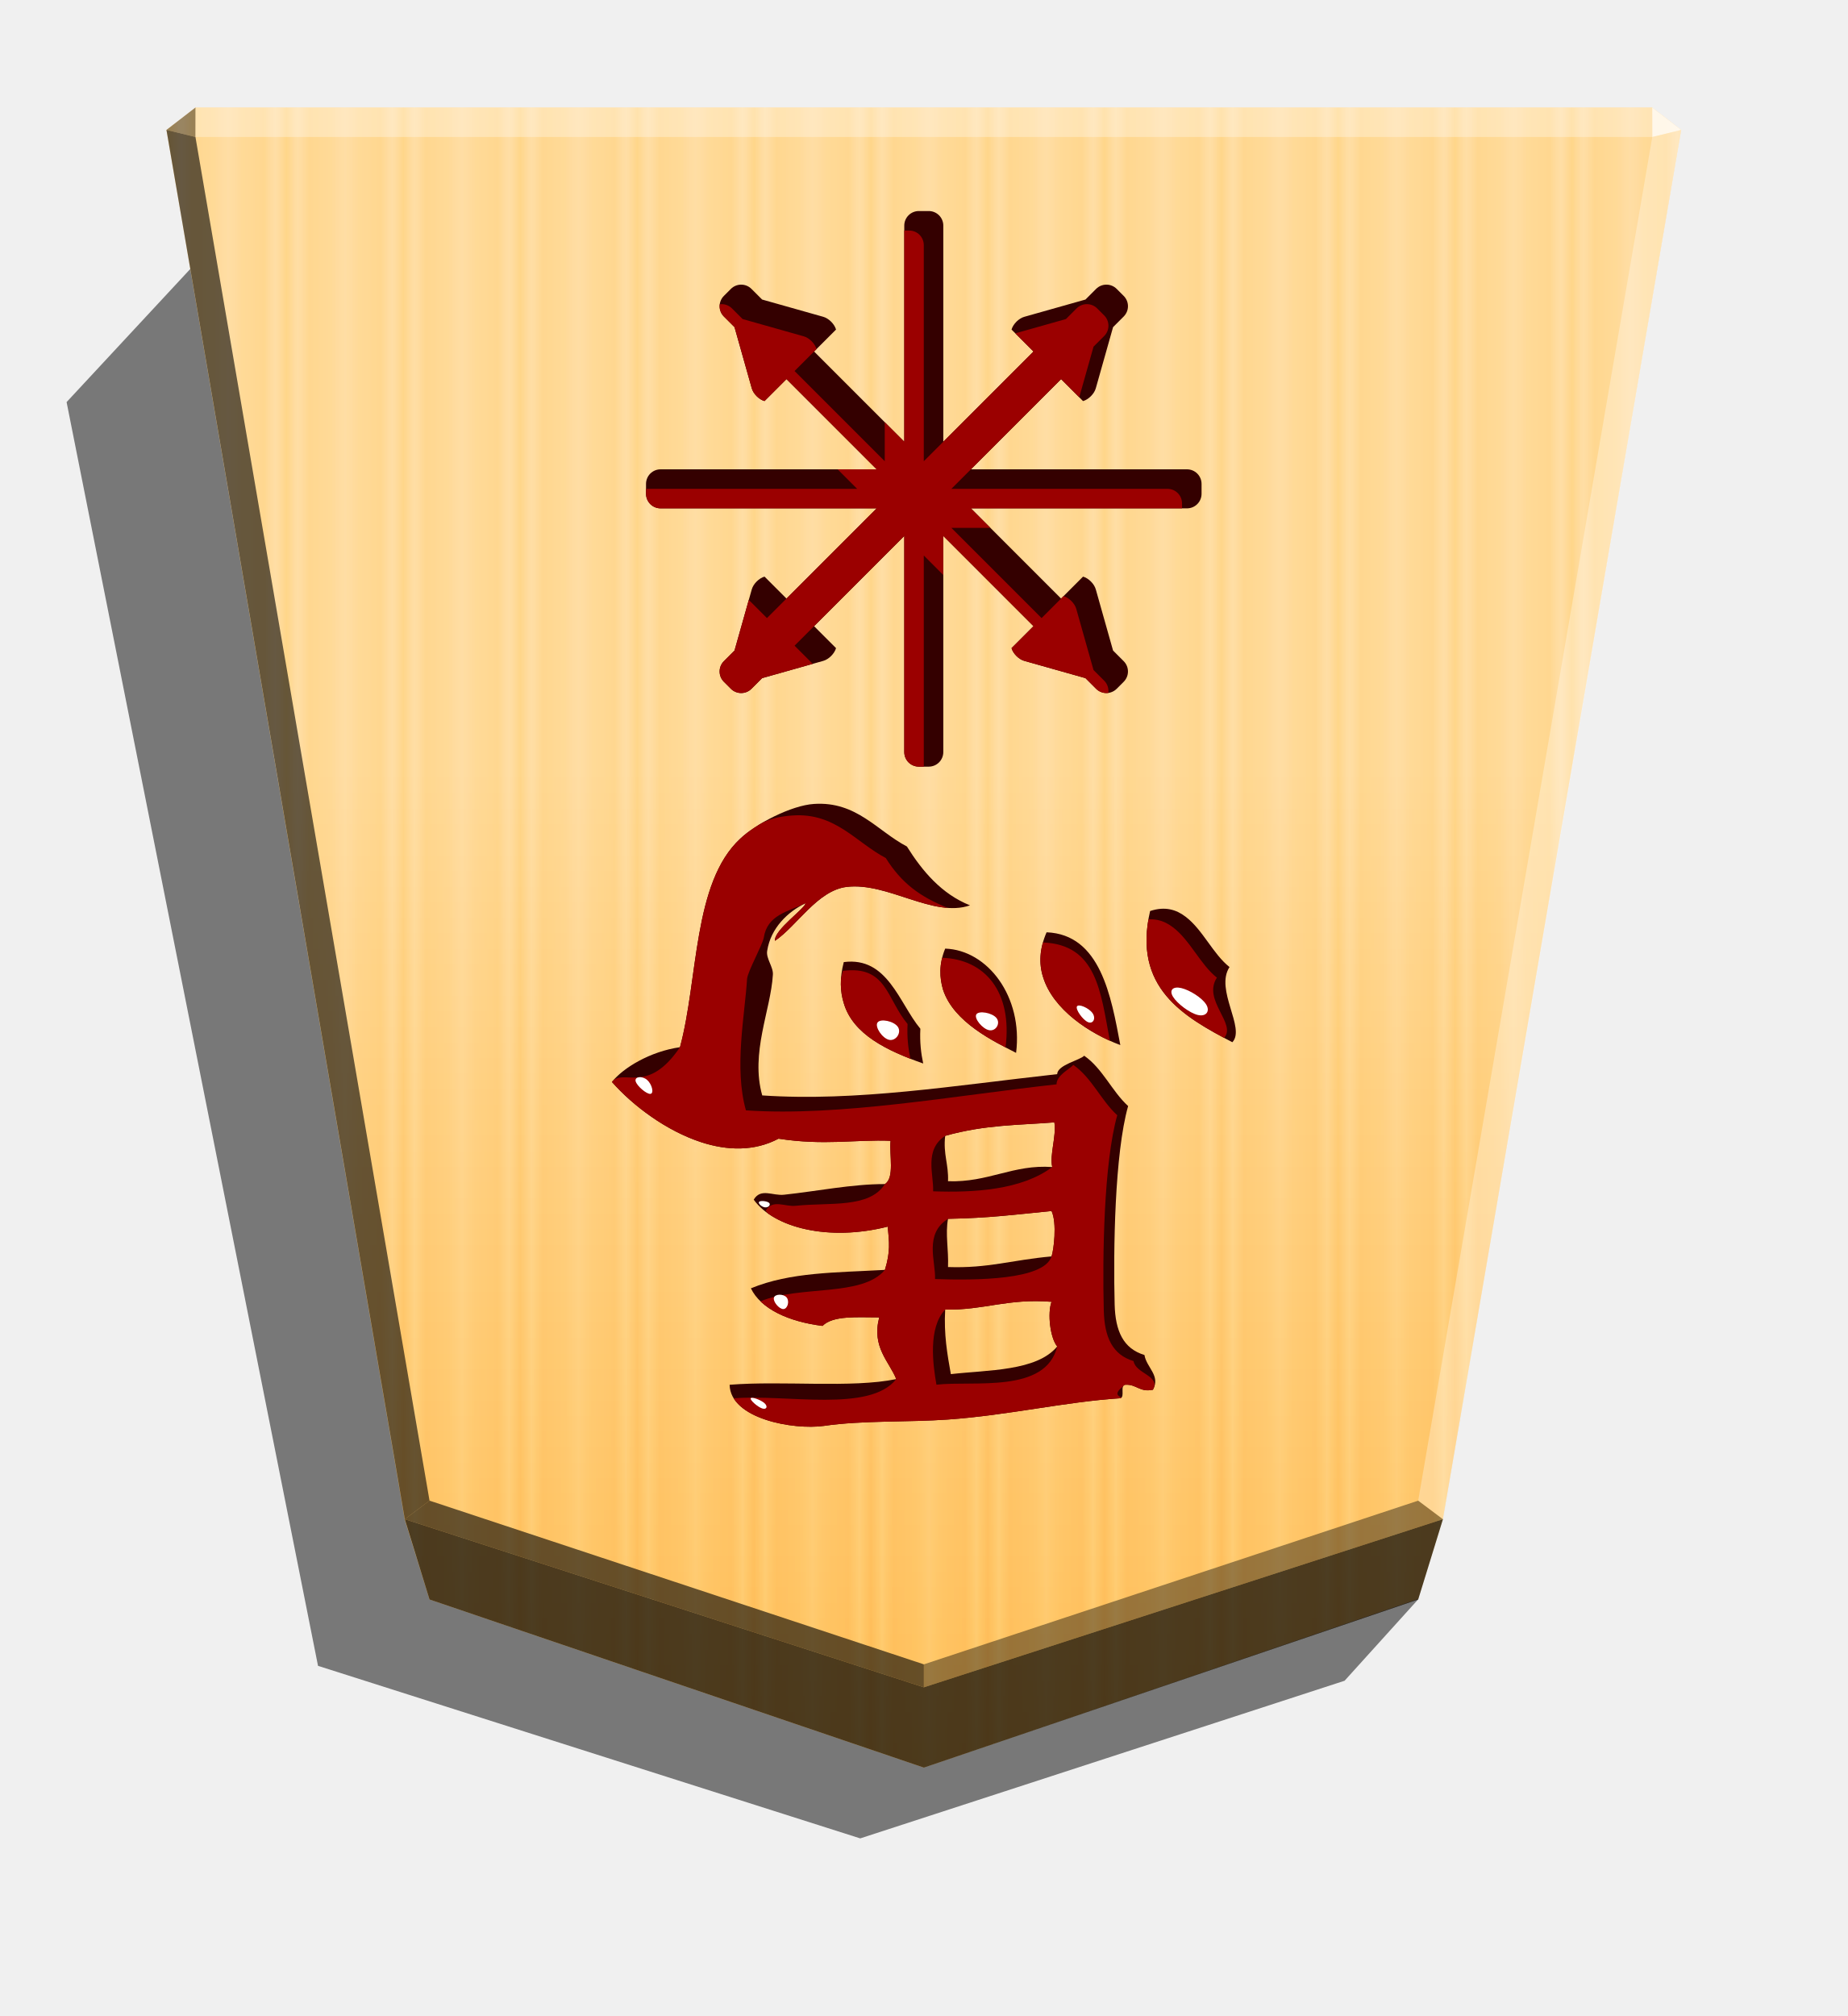
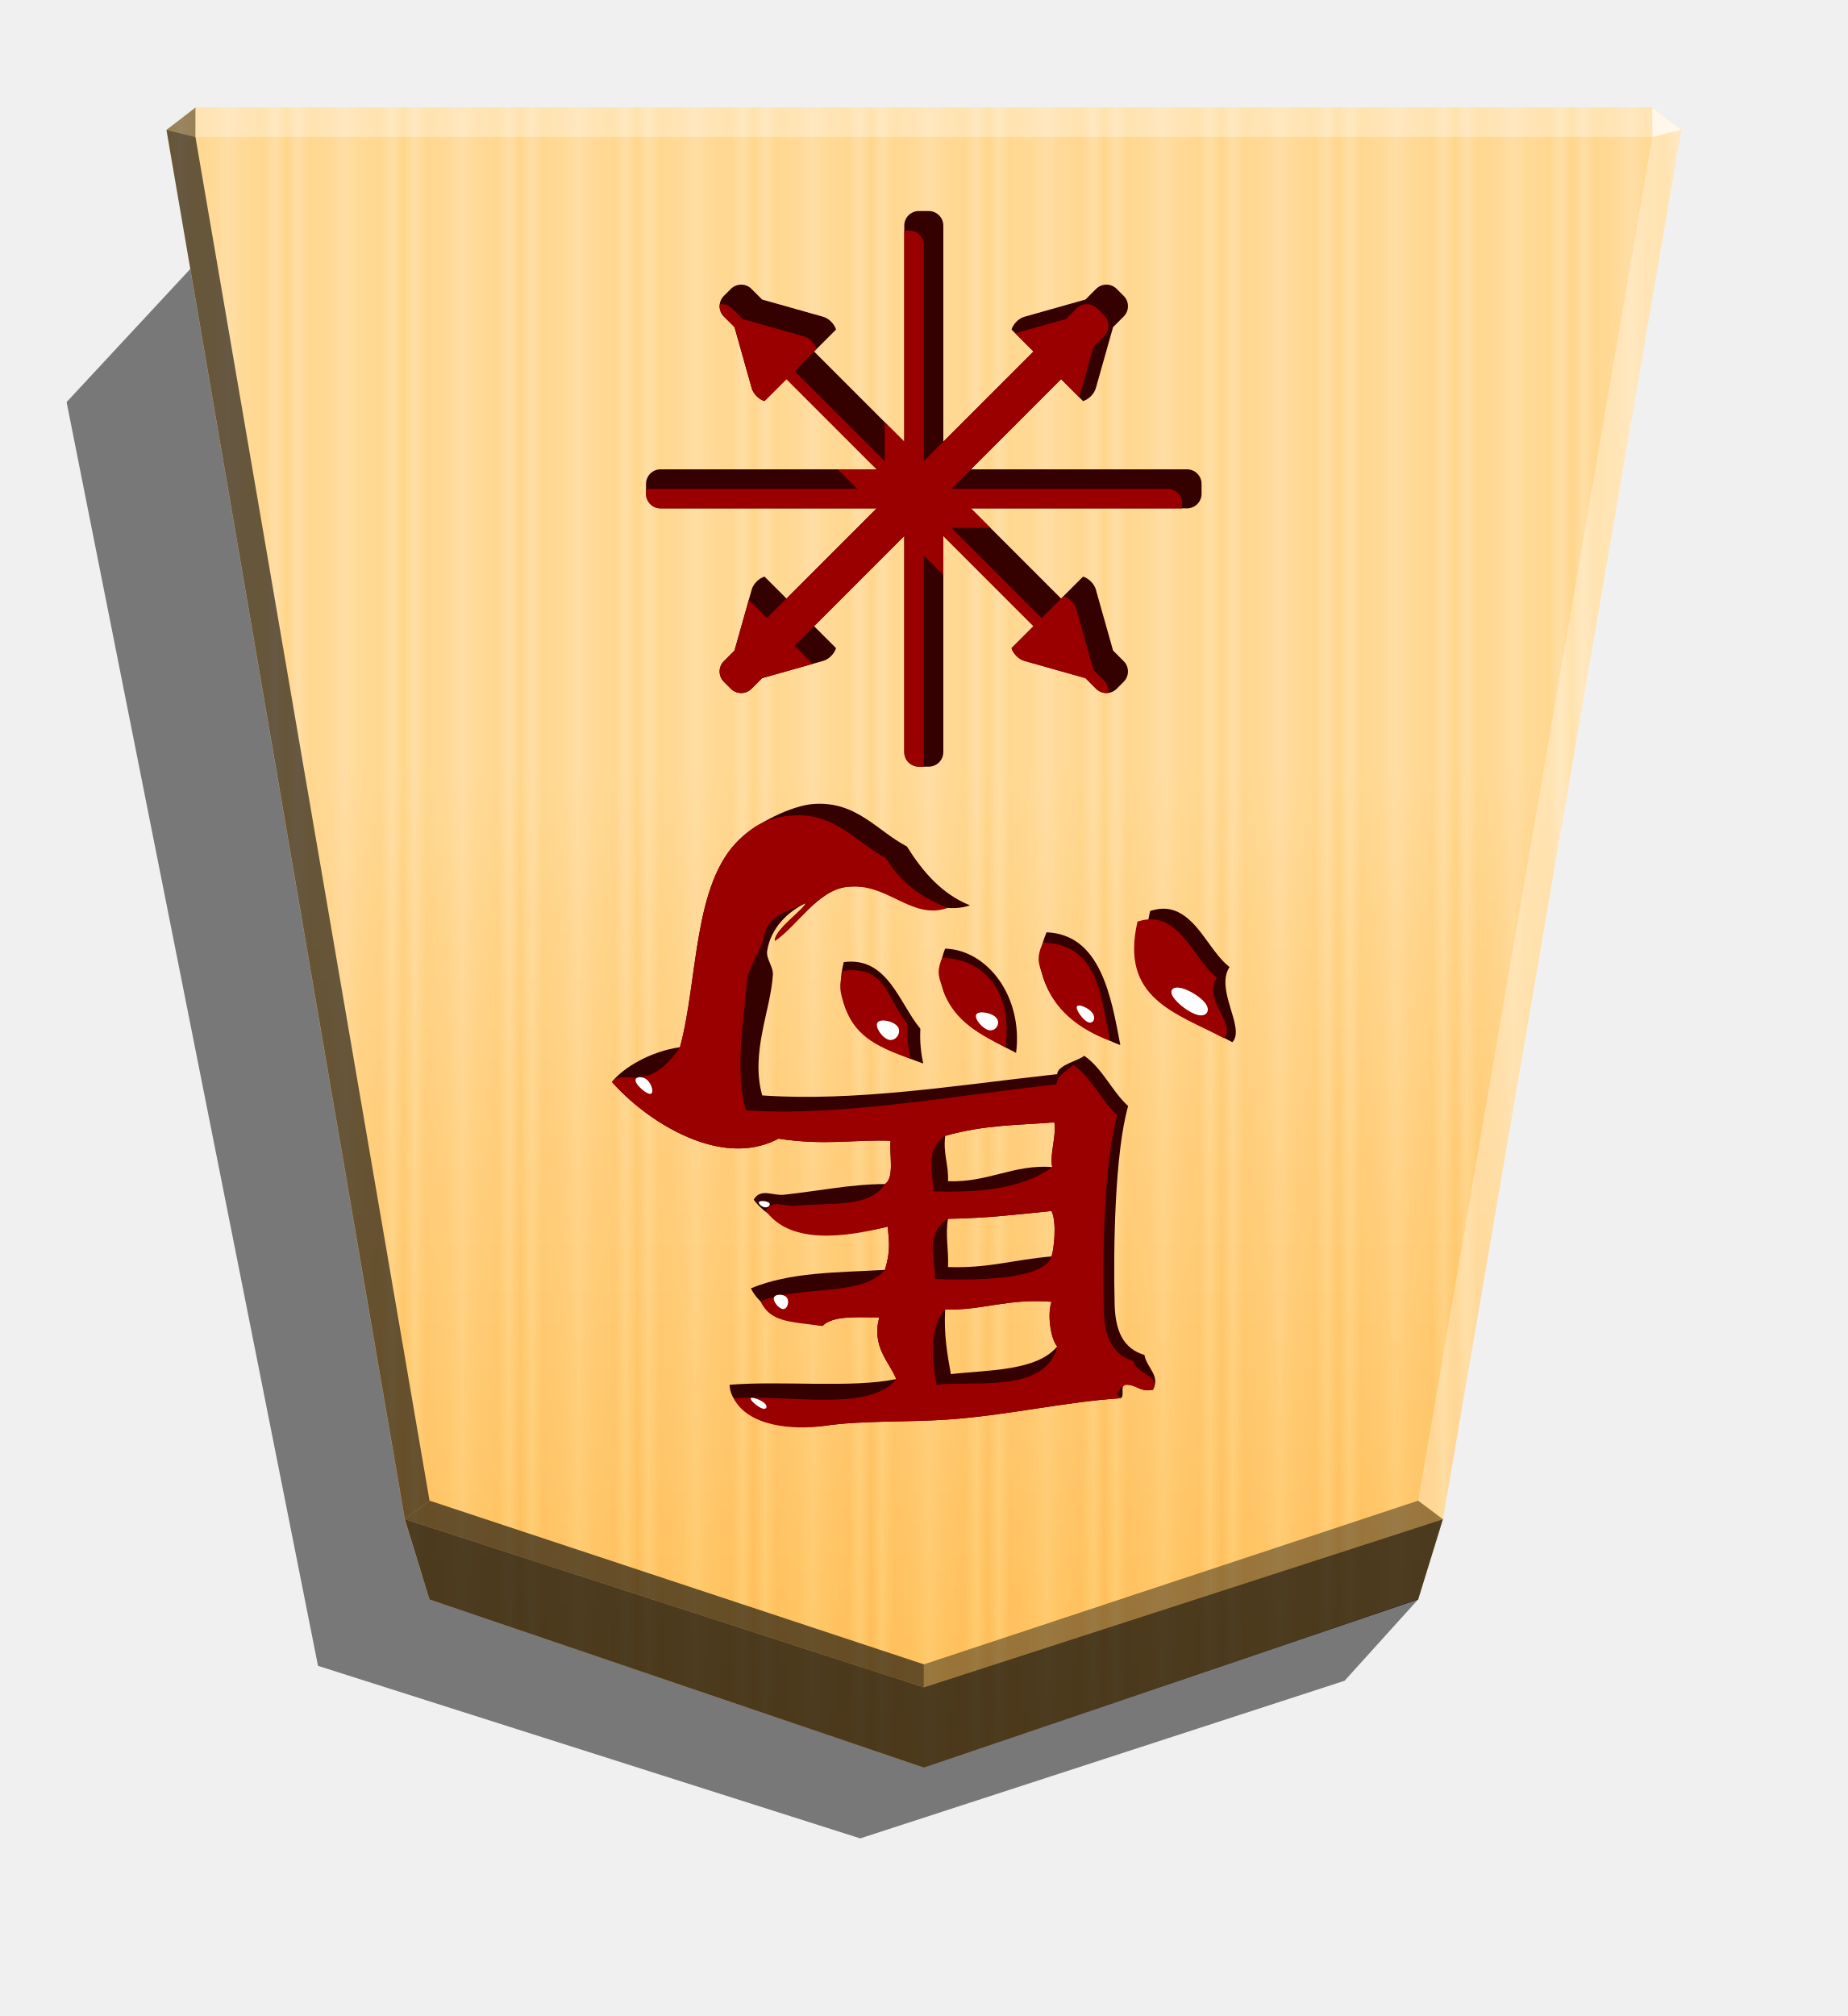
<svg xmlns="http://www.w3.org/2000/svg" width="498.898" height="544.252" viewBox="0 0 1320 1440">
  <defs>
    <linearGradient id="1UM_svg__a" x1="-1430.769" x2="-1409.955" y1="-77.47" y2="-77.47" gradientUnits="userSpaceOnUse" spreadMethod="reflect">
      <stop offset="0" stop-color="#ffd285" />
      <stop offset=".232" stop-color="#ffcd79" />
      <stop offset=".616" stop-color="#ffca73" />
      <stop offset=".808" stop-color="#ffd386" />
      <stop offset="1" stop-color="#ffc86e" />
    </linearGradient>
    <linearGradient id="1UM_svg__b" x1="-904.556" x2="-904.556" y1="-406.052" y2="184.159" gradientUnits="userSpaceOnUse">
      <stop offset="0" />
      <stop offset=".599" stop-color="#fff" />
    </linearGradient>
    <clipPath id="1UM_svg__c">
      <path stroke-width="1.534" d="M1799.132 1043.254a7.22 7.22 0 0 0-7.237 7.237v107.141l-44.726-44.726 10.889-10.886c-.771-2.729-3.59-5.548-6.319-6.319l-30.343-8.569-5.259-5.26a7.22 7.22 0 0 0-10.237 0l-3.45 3.45a7.22 7.22 0 0 0 0 10.237l5.259 5.259 8.569 30.343c.771 2.729 3.59 5.548 6.319 6.319l10.886-10.889 44.726 44.726h-107.141a7.22 7.22 0 0 0-7.237 7.237v4.88c0 4.01 3.227 7.24 7.237 7.24h107.141l-44.726 44.726-10.886-10.889c-2.729.771-5.548 3.586-6.319 6.315l-8.569 30.347-5.259 5.259a7.22 7.22 0 0 0 0 10.237l3.45 3.45a7.22 7.22 0 0 0 10.237 0l5.266-5.266 30.337-8.565c2.729-.771 5.548-3.586 6.319-6.315l-10.889-10.886 44.726-44.726v107.138c0 4.01 3.227 7.24 7.237 7.24h4.88c4.01 0 7.24-3.23 7.24-7.24v-107.138l44.726 44.726-10.889 10.886c.771 2.729 3.586 5.545 6.315 6.315l30.34 8.565 5.266 5.266a7.22 7.22 0 0 0 10.237 0l3.45-3.45a7.22 7.22 0 0 0 0-10.237l-5.266-5.266-8.565-30.34c-.771-2.729-3.586-5.545-6.315-6.315l-10.886 10.889-44.726-44.726h107.138c4.01 0 7.24-3.23 7.24-7.24v-4.88c0-4.01-3.23-7.237-7.24-7.237H1824.94l44.726-44.726 10.886 10.889c2.729-.771 5.545-3.59 6.315-6.319l8.565-30.337 5.266-5.266a7.22 7.22 0 0 0 0-10.237l-1.725-1.725-1.725-1.725a7.22 7.22 0 0 0-10.237 0l-5.259 5.26-30.347 8.569c-2.729.771-5.545 3.59-6.315 6.319l10.889 10.886-44.726 44.726V1050.49c0-4.01-3.23-7.237-7.24-7.237zm2.438 137.74h.01v.01h-.01z" />
-     </clipPath>
-     <clipPath id="1UM_svg__d">
-       <path stroke-width="25.134" d="M437.138 772.814c15.197 17.223 39.006 34.953 63.828 43.058 18.743 6.079 37.993 6.585 55.216-2.533 32.42 5.066 55.216.507 80.038 1.52-1.013 10.131 3.039 26.342-4.053 30.901-23.809 0-48.124 5.066-71.933 7.599-8.105 1.013-16.717-5.066-21.783 3.546 14.691 20.263 53.696 29.888 95.742 19.25 1.013 11.145 2.026 17.73-2.026 30.901-35.46 2.026-67.374 1.52-95.742 13.171 7.092 14.69 26.848 23.809 51.164 26.848 7.599-7.599 24.822-6.079 40.526-6.079-5.572 21.276 7.092 31.407 12.158 44.072-31.914 6.585-81.051 1.013-119.044 4.053.507 24.315 45.591 32.42 67.374 29.381 27.355-4.053 60.788-2.533 88.65-4.559 43.058-3.039 83.584-12.664 123.096-15.197 3.546-1.013-.507-9.118 3.546-9.625 8.105-.507 10.131 5.572 19.756 3.546 5.572-10.131-4.559-15.704-6.079-24.822-15.197-4.559-20.769-17.223-21.276-35.966-1.013-39.006 0-107.899 9.625-141.839-11.651-10.638-18.236-26.848-31.407-35.966-2.533 3.039-19.25 6.585-19.25 13.171-73.453 8.105-143.359 19.756-210.733 15.197-8.612-30.394 6.079-60.788 7.599-86.117.507-5.572-5.066-11.651-4.053-17.223 2.533-16.21 14.691-27.861 27.355-33.94 0 3.546-22.796 19.25-21.783 26.848 15.704-10.638 30.394-35.966 51.164-38.499 29.381-3.546 61.801 22.289 88.143 13.171-20.263-8.105-33.94-24.315-45.085-42.045-21.276-11.145-35.966-32.42-66.361-30.394-16.21 1.013-41.539 14.184-52.683 24.822-33.94 31.407-29.888 100.301-43.058 148.931-21.276 3.039-40.526 14.691-48.631 24.822zm165.648-85.61c-3.039 11.651-2.533 21.276 0 29.381 6.585 22.289 30.901 33.94 56.736 43.058-1.52-7.092-2.533-15.197-2.026-24.822-15.197-18.237-23.302-51.67-54.709-47.618zm70.92 19.756c7.599 23.302 36.473 36.98 52.177 45.085 5.066-40.019-20.263-73.453-50.657-74.466-4.559 11.145-4.053 20.769-1.52 29.381m71.426-9.118c7.092 23.302 33.434 40.526 55.216 48.631-6.585-34.953-14.184-79.025-52.683-80.545-5.066 11.651-5.572 22.289-2.533 31.914m76.492-47.111c-12.664 54.71 23.809 75.479 58.762 93.715 9.625-10.131-12.664-37.486-2.026-53.696-11.651-9.118-19.25-26.848-31.407-35.966-6.585-5.066-14.691-7.599-25.328-4.053zM675.226 935.423c27.861.507 44.578-8.105 75.985-5.572-3.039 8.105-1.013 25.835 4.053 31.914-14.691 17.73-49.644 16.717-75.985 19.756-2.533-14.184-5.066-28.368-4.053-46.098m2.026-64.841c29.381-.507 48.124-3.039 73.959-5.572 4.053 8.612 1.52 28.368 0 32.42-28.368 2.533-45.085 8.612-73.959 7.599.507-12.664-2.026-23.302 0-34.447m-2.026-59.269c28.874-8.105 53.19-7.599 78.012-9.625 1.52 10.131-3.546 23.302-1.52 31.914-27.861-2.026-45.591 11.145-74.466 10.131.507-12.158-3.546-19.25-2.026-32.42" />
    </clipPath>
  </defs>
  <path d="m1013.059 1142.48-52.496 58.045-346.032 112.608-387.339-123.24L47.573 287.21l92.022-99.032z" opacity=".5" />
  <path fill="url(#1UM_svg__a)" d="m-1220.686-363.581-176.123 60.03-8.809 28.459-84.914 494.898 10.349 7.986h518.995l10.348-7.986-84.914-495.039-8.809-28.459z" transform="translate(-1787.64 533.54)scale(-2.0051)" />
  <path fill="url(#1UM_svg__b)" d="m-905.02-407.213-176.123 59.888-8.809 26.778-84.914 496.72 10.349 7.986h518.995l10.349-7.986-84.914-494.898-8.809-28.601z" opacity=".25" style="mix-blend-mode:overlay" transform="translate(-1154.688 446.054)scale(-2.0051)" />
  <path d="m139.629 97.854.043-21.064-20.75 16.013zm891.185 987.285-17.664-13.248L660 1188.821v16.402z" opacity=".4" />
  <path d="m289.186 1085.139 17.664-13.248L660 1188.821v16.402z" opacity=".6" />
  <path d="m289.186 1085.139 17.664-13.248L139.629 97.854l-20.707-5.052z" opacity=".6" />
  <g fill="#fff">
    <path d="m1030.814 1085.139-17.664-13.248 167.221-974.037 20.707-5.052z" opacity=".3" />
    <path d="m1180.371 97.854-.043-21.064 20.75 16.013z" opacity=".8" />
    <path d="M1180.371 97.854H139.629l.043-21.064h1040.656z" opacity=".3" />
  </g>
  <path d="m306.849 1142.487-17.663-57.348L660 1205.223l370.814-120.084-17.663 57.348L660 1262.571z" opacity=".7" />
  <path fill="#340000" d="M656.427 150.742a10.4 10.4 0 0 0-10.425 10.425v154.348l-64.433-64.433 15.687-15.682c-1.11-3.931-5.172-7.993-9.103-9.103l-43.713-12.344-7.577-7.577a10.405 10.405 0 0 0-14.747 0l-4.971 4.971a10.405 10.405 0 0 0 0 14.747l7.577 7.577 12.344 43.713c1.11 3.932 5.171 7.993 9.103 9.103l15.682-15.687 64.433 64.433H471.936a10.4 10.4 0 0 0-10.425 10.425v7.029c0 5.777 4.648 10.43 10.425 10.43h154.348l-64.433 64.433-15.682-15.687c-3.931 1.11-7.993 5.167-9.103 9.098l-12.344 43.717-7.577 7.577a10.405 10.405 0 0 0 0 14.747l4.971 4.971a10.405 10.405 0 0 0 14.747 0l7.587-7.587 43.703-12.339c3.931-1.11 7.993-5.167 9.103-9.098l-15.687-15.682 64.433-64.433v154.343c0 5.777 4.648 10.43 10.425 10.43h7.03a10.41 10.41 0 0 0 10.43-10.43V382.835l64.433 64.433-15.687 15.682c1.11 3.931 5.167 7.988 9.098 9.098l43.708 12.339 7.586 7.587a10.405 10.405 0 0 0 14.747 0l4.971-4.971a10.405 10.405 0 0 0 0-14.747l-7.587-7.586-12.339-43.708c-1.11-3.931-5.167-7.988-9.098-9.098l-15.682 15.687-64.433-64.433h154.343a10.41 10.41 0 0 0 10.43-10.43v-7.029a10.404 10.404 0 0 0-10.43-10.425H693.604l64.433-64.433 15.682 15.687c3.931-1.11 7.988-5.172 9.098-9.103l12.339-43.703 7.587-7.586a10.405 10.405 0 0 0 0-14.747l-2.485-2.485-2.485-2.485a10.405 10.405 0 0 0-14.747 0l-7.577 7.577-43.717 12.344c-3.932 1.11-7.988 5.171-9.098 9.103l15.687 15.682-64.433 64.433V161.167a10.404 10.404 0 0 0-10.43-10.425zm3.512 198.429h.014v.014h-.014z" />
  <path fill="#9b0000" d="M1789.451 1052.929a7.22 7.22 0 0 0-7.237 7.237v107.141l-44.726-44.726 10.889-10.886c-.771-2.729-3.59-5.548-6.319-6.319l-30.343-8.569-5.259-5.26a7.22 7.22 0 0 0-10.237 0l-3.45 3.45a7.22 7.22 0 0 0 0 10.237l5.259 5.259 8.569 30.343c.771 2.729 3.59 5.548 6.319 6.319l10.886-10.889 44.726 44.726h-107.141a7.22 7.22 0 0 0-7.237 7.237v4.88c0 4.01 3.227 7.24 7.237 7.24h107.141l-44.726 44.726-10.886-10.889c-2.729.771-5.548 3.586-6.319 6.315l-8.569 30.347-5.259 5.259a7.22 7.22 0 0 0 0 10.237l3.45 3.45a7.22 7.22 0 0 0 10.237 0l5.266-5.266 30.336-8.565c2.729-.771 5.548-3.586 6.319-6.315l-10.889-10.886 44.726-44.726v107.138c0 4.01 3.227 7.24 7.237 7.24h4.88c4.01 0 7.24-3.23 7.24-7.24v-107.138l44.726 44.726-10.889 10.886c.771 2.729 3.586 5.545 6.315 6.315l30.34 8.565 5.266 5.266a7.22 7.22 0 0 0 10.237 0l3.45-3.45a7.22 7.22 0 0 0 0-10.237l-5.266-5.266-8.565-30.34c-.771-2.729-3.586-5.545-6.315-6.315l-10.886 10.889-44.726-44.726h107.138c4.01 0 7.24-3.23 7.24-7.24v-4.88c0-4.01-3.23-7.237-7.24-7.237h-107.138l44.726-44.726 10.886 10.889c2.729-.771 5.545-3.59 6.315-6.319l8.565-30.337 5.266-5.266a7.22 7.22 0 0 0 0-10.237l-1.725-1.725-1.725-1.725a7.22 7.22 0 0 0-10.237 0l-5.259 5.26-30.347 8.569c-2.729.771-5.545 3.59-6.315 6.319l10.889 10.886-44.726 44.726v-107.141c0-4.01-3.23-7.237-7.24-7.237zm2.438 137.74h.01v.01h-.01z" clip-path="url(#1UM_svg__c)" transform="translate(-1935.403 -1352.17)scale(1.4406)" />
  <path fill="#340000" d="M437.138 772.814c15.197 17.223 39.006 34.953 63.828 43.058 18.743 6.079 37.993 6.585 55.216-2.533 32.42 5.066 55.216.507 80.038 1.52-1.013 10.131 3.039 26.342-4.053 30.901-23.809 0-48.124 5.066-71.933 7.599-8.105 1.013-16.717-5.066-21.783 3.546 14.691 20.263 53.696 29.888 95.742 19.25 1.013 11.145 2.026 17.73-2.026 30.901-35.46 2.026-67.374 1.52-95.742 13.171 7.092 14.691 26.848 23.809 51.164 26.848 7.599-7.599 24.822-6.079 40.526-6.079-5.572 21.276 7.092 31.407 12.158 44.072-31.914 6.585-81.051 1.013-119.044 4.053.507 24.315 45.591 32.42 67.374 29.381 27.355-4.053 60.788-2.533 88.65-4.559 43.058-3.039 83.584-12.664 123.096-15.197 3.546-1.013-.507-9.118 3.546-9.625 8.105-.507 10.131 5.572 19.756 3.546 5.572-10.131-4.559-15.704-6.079-24.822-15.197-4.559-20.769-17.223-21.276-35.966-1.013-39.006 0-107.899 9.625-141.839-11.651-10.638-18.236-26.848-31.407-35.966-2.533 3.039-19.25 6.585-19.25 13.171-73.453 8.105-143.359 19.756-210.733 15.197-8.612-30.394 6.079-60.788 7.599-86.117.507-5.572-5.066-11.651-4.053-17.223 2.533-16.21 14.691-27.861 27.355-33.94 0 3.546-22.796 19.25-21.783 26.848 15.704-10.638 30.394-35.966 51.164-38.499 29.381-3.546 61.801 22.289 88.143 13.171-20.263-8.105-33.94-24.315-45.085-42.045-21.276-11.145-35.966-32.42-66.361-30.394-16.21 1.013-41.539 14.184-52.683 24.822-33.94 31.407-29.888 100.301-43.058 148.931-21.276 3.039-40.526 14.691-48.631 24.822zm165.648-85.61c-3.039 11.651-2.533 21.276 0 29.381 6.585 22.289 30.901 33.94 56.736 43.058-1.52-7.092-2.533-15.197-2.026-24.822-15.197-18.236-23.302-51.67-54.709-47.618zm70.92 19.756c7.599 23.302 36.473 36.98 52.177 45.085 5.066-40.019-20.263-73.453-50.657-74.466-4.559 11.145-4.053 20.769-1.52 29.381m71.426-9.118c7.092 23.302 33.434 40.526 55.216 48.631-6.585-34.953-14.184-79.025-52.683-80.545-5.066 11.651-5.572 22.289-2.533 31.914m76.492-47.111c-12.664 54.71 23.809 75.479 58.762 93.715 9.625-10.131-12.664-37.486-2.026-53.696-11.651-9.118-19.25-26.848-31.407-35.966-6.585-5.066-14.691-7.599-25.328-4.053zM675.226 935.423c27.861.507 44.578-8.105 75.985-5.572-3.039 8.105-1.013 25.835 4.053 31.914-14.691 17.73-49.644 16.717-75.985 19.756-2.533-14.184-5.066-28.368-4.053-46.098m2.026-64.841c29.381-.507 48.124-3.039 73.959-5.572 4.053 8.612 1.52 28.368 0 32.42-28.368 2.533-45.085 8.612-73.959 7.599.507-12.664-2.026-23.302 0-34.447m-2.026-59.269c28.874-8.105 53.19-7.599 78.012-9.625 1.52 10.131-3.546 23.302-1.52 31.914-27.861-2.026-45.591 11.145-74.466 10.131.507-12.158-3.546-19.25-2.026-32.42" />
-   <path fill="#9a0000" d="M437.138 772.814c15.197 17.223 39.006 34.953 63.828 43.058 18.743 6.079 37.993 6.585 55.216-2.533 32.42 5.066 55.216.507 80.038 1.52-1.013 10.131 3.039 26.342-4.053 30.901-11.115 17.497-39.547 12.956-63.356 15.489-8.105 1.013-16.717-5.066-21.783 3.546 14.691 20.263 45.12 21.997 87.165 11.359 1.013 11.145 2.026 17.73-2.026 30.901-16.248 19.523-60.531 10.802-88.899 22.453 7.092 14.691 20.006 14.526 44.321 17.566 7.599-7.599 24.822-6.079 40.526-6.079-5.572 21.276 7.092 31.407 12.158 44.072-18.877 24.082-78.161 10.69-116.153 13.729 10.456 20.314 42.701 22.744 64.483 19.705 27.355-4.053 60.788-2.533 88.65-4.559 43.058-3.039 83.584-12.664 123.096-15.197 3.546-1.013-8.74-1.056 3.546-9.625 8.105-.507 10.131 5.572 19.756 3.546 5.572-10.131-12.322-11.337-13.842-20.455-15.197-4.559-20.769-17.223-21.276-35.966-1.013-39.006 0-105.697 9.625-139.637-11.651-10.638-18.236-26.848-31.407-35.966-2.533 3.039-11.972 7.294-11.972 13.879-73.453 8.105-154.518 23.152-221.892 18.593-8.612-30.394-.714-68.551.806-93.88.507-5.572 10.945-23.984 11.958-29.556 2.533-16.21 17.116-18.44 29.781-24.519 0 3.546-22.796 19.25-21.783 26.848 15.704-10.638 30.394-35.966 51.164-38.499 29.381-3.546 45.988 24.129 72.33 15.01-20.263-8.105-33.222-17.921-44.366-35.651-21.276-11.145-35.966-32.42-66.361-30.394-16.21 1.013-26.444 5.95-37.588 16.588-33.94 31.407-29.888 100.301-43.058 148.931-23.334 34.602-40.526 14.691-48.631 24.822zm164.955-79.335c-3.039 11.651-1.84 15 .693 23.105 6.585 22.289 21.769 30.564 47.604 39.682-1.52-7.092-2.533-15.197-2.026-24.822-15.197-18.236-14.864-42.018-46.271-37.965m71.613 13.481c7.599 23.302 28.94 33.102 44.644 41.208 5.066-40.019-14.893-63.021-45.288-64.034-4.559 11.145-1.889 14.215.644 22.826m71.426-9.118c7.092 23.302 25.96 37.456 47.743 45.561-6.585-34.953-9.324-68.694-47.823-70.214-5.066 11.651-2.959 15.028.08 24.653m67.48-39.54c-12.664 54.71 26.756 64.996 61.709 83.233 9.625-10.131-15.611-27.004-4.973-43.214-11.651-9.118-19.25-26.848-31.407-35.966-6.585-5.066-14.691-7.599-25.328-4.053zM675.226 935.423c27.861.507 44.578-8.105 75.985-5.572-3.039 8.105-1.013 25.835 4.053 31.914-8.172 33.854-59.936 24.264-86.278 27.304-2.533-14.184-6.095-40.718 6.24-53.645zm2.026-64.841c29.381-.507 48.124-3.039 73.959-5.572 4.053 8.612 1.52 28.368 0 32.42-5.382 16.942-54.348 17.188-83.222 16.175.507-12.664-7.989-32.222 9.263-43.023m-2.026-59.269c28.874-8.105 53.19-7.599 78.012-9.625 1.52 10.131-3.546 23.302-1.52 31.914-22.029 16.5-56.226 18.349-85.101 17.336.507-12.158-6.617-29.542 8.609-39.625" clip-path="url(#1UM_svg__d)" />
+   <path fill="#9a0000" d="M437.138 772.814c15.197 17.223 39.006 34.953 63.828 43.058 18.743 6.079 37.993 6.585 55.216-2.533 32.42 5.066 55.216.507 80.038 1.52-1.013 10.131 3.039 26.342-4.053 30.901-11.115 17.497-39.547 12.956-63.356 15.489-8.105 1.013-16.717-5.066-21.783 3.546 14.691 20.263 45.12 21.997 87.165 11.359 1.013 11.145 2.026 17.73-2.026 30.901-16.248 19.523-60.531 10.802-88.899 22.453 7.092 14.691 20.006 14.526 44.321 17.566 7.599-7.599 24.822-6.079 40.526-6.079-5.572 21.276 7.092 31.407 12.158 44.072-18.877 24.082-78.161 10.69-116.153 13.729 10.456 20.314 42.701 22.744 64.483 19.705 27.355-4.053 60.788-2.533 88.65-4.559 43.058-3.039 83.584-12.664 123.096-15.197 3.546-1.013-8.74-1.056 3.546-9.625 8.105-.507 10.131 5.572 19.756 3.546 5.572-10.131-12.322-11.337-13.842-20.455-15.197-4.559-20.769-17.223-21.276-35.966-1.013-39.006 0-105.697 9.625-139.637-11.651-10.638-18.236-26.848-31.407-35.966-2.533 3.039-11.972 7.294-11.972 13.879-73.453 8.105-154.518 23.152-221.892 18.593-8.612-30.394-.714-68.551.806-93.88.507-5.572 10.945-23.984 11.958-29.556 2.533-16.21 17.116-18.44 29.781-24.519 0 3.546-22.796 19.25-21.783 26.848 15.704-10.638 30.394-35.966 51.164-38.499 29.381-3.546 45.988 24.129 72.33 15.01-20.263-8.105-33.222-17.921-44.366-35.651-21.276-11.145-35.966-32.42-66.361-30.394-16.21 1.013-26.444 5.95-37.588 16.588-33.94 31.407-29.888 100.301-43.058 148.931-23.334 34.602-40.526 14.691-48.631 24.822zm164.955-79.335c-3.039 11.651-1.84 15 .693 23.105 6.585 22.289 21.769 30.564 47.604 39.682-1.52-7.092-2.533-15.197-2.026-24.822-15.197-18.236-14.864-42.018-46.271-37.965m71.613 13.481c7.599 23.302 28.94 33.102 44.644 41.208 5.066-40.019-14.893-63.021-45.288-64.034-4.559 11.145-1.889 14.215.644 22.826m71.426-9.118c7.092 23.302 25.96 37.456 47.743 45.561-6.585-34.953-9.324-68.694-47.823-70.214-5.066 11.651-2.959 15.028.08 24.653m67.48-39.54c-12.664 54.71 26.756 64.996 61.709 83.233 9.625-10.131-15.611-27.004-4.973-43.214-11.651-9.118-19.25-26.848-31.407-35.966-6.585-5.066-14.691-7.599-25.328-4.053zM675.226 935.423c27.861.507 44.578-8.105 75.985-5.572-3.039 8.105-1.013 25.835 4.053 31.914-8.172 33.854-59.936 24.264-86.278 27.304-2.533-14.184-6.095-40.718 6.24-53.645zm2.026-64.841c29.381-.507 48.124-3.039 73.959-5.572 4.053 8.612 1.52 28.368 0 32.42-5.382 16.942-54.348 17.188-83.222 16.175.507-12.664-7.989-32.222 9.263-43.023m-2.026-59.269c28.874-8.105 53.19-7.599 78.012-9.625 1.52 10.131-3.546 23.302-1.52 31.914-22.029 16.5-56.226 18.349-85.101 17.336.507-12.158-6.617-29.542 8.609-39.625" />
  <path fill="#fff" d="M544.385 1005.999c3.269 1.143 4.413-1.373 1.715-3.774s-9.239-4.689-9.811-3.43 4.826 6.062 8.096 7.205zm15.208-70.957c3.031-.044 4.617-5.556 2.38-8.269s-8.301-2.627-9.094.13 3.683 8.183 6.714 8.139m-13.033-72.633c2.388.242 4.307-1.902 2.879-3.217s-6.206-1.801-7.166-.728 1.899 3.703 4.287 3.945m-81.905-81.068c2.727-.306 1.13-6.965-2.395-9.989s-8.98-2.412-8.182.919 7.85 9.376 10.577 9.07m170.548-38.599c4.852 1.031 9.007-5.133 6.232-9.247s-12.482-6.179-14.56-3.095 3.475 11.312 8.328 12.343zm71.53-6.865c4.792.838 8.196-5.002 5.106-8.761s-12.677-5.438-14.379-2.517 4.481 10.439 9.273 11.277zm70.494-5.786c3.715 1.587 5.888-2.694 3.26-6.423s-10.061-6.904-11.148-4.763 4.173 9.599 7.889 11.186zm78.535-5.101c5.917 1.369 8.89-2.704 5.918-7.511s-11.891-10.353-17.811-11.723-8.836 1.434-5.861 6.244 11.838 11.622 17.754 12.991z" />
</svg>
